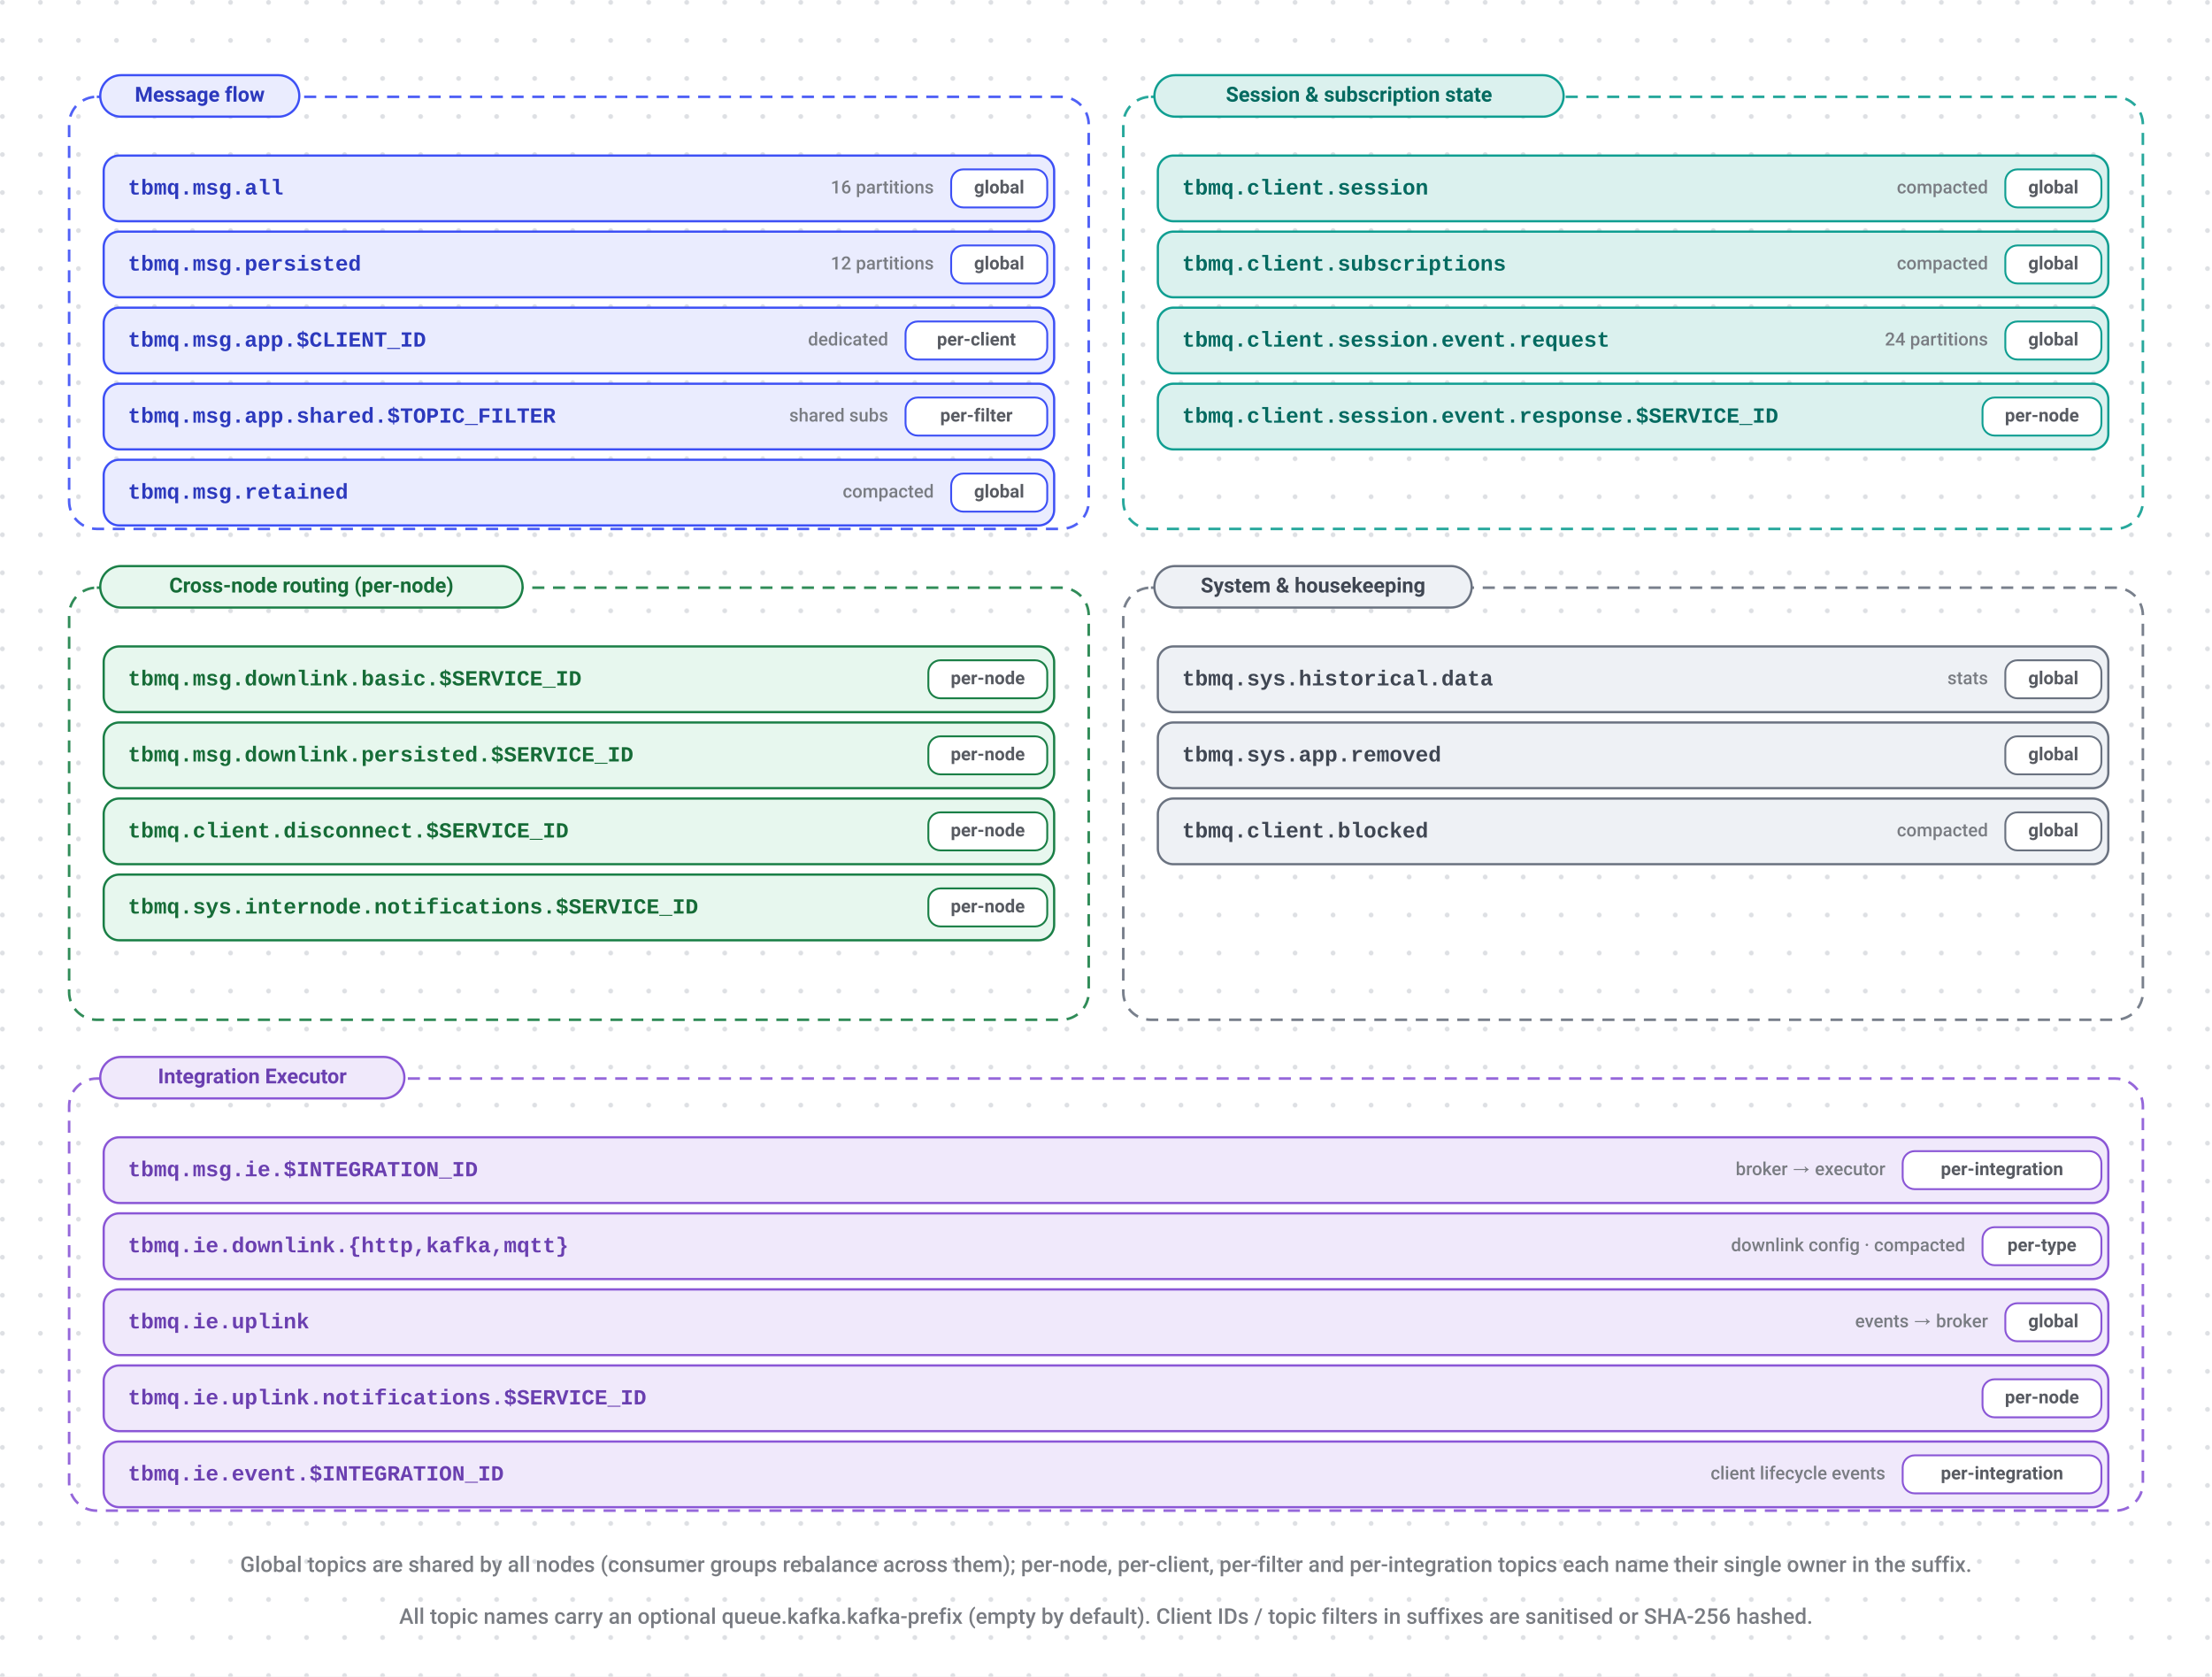
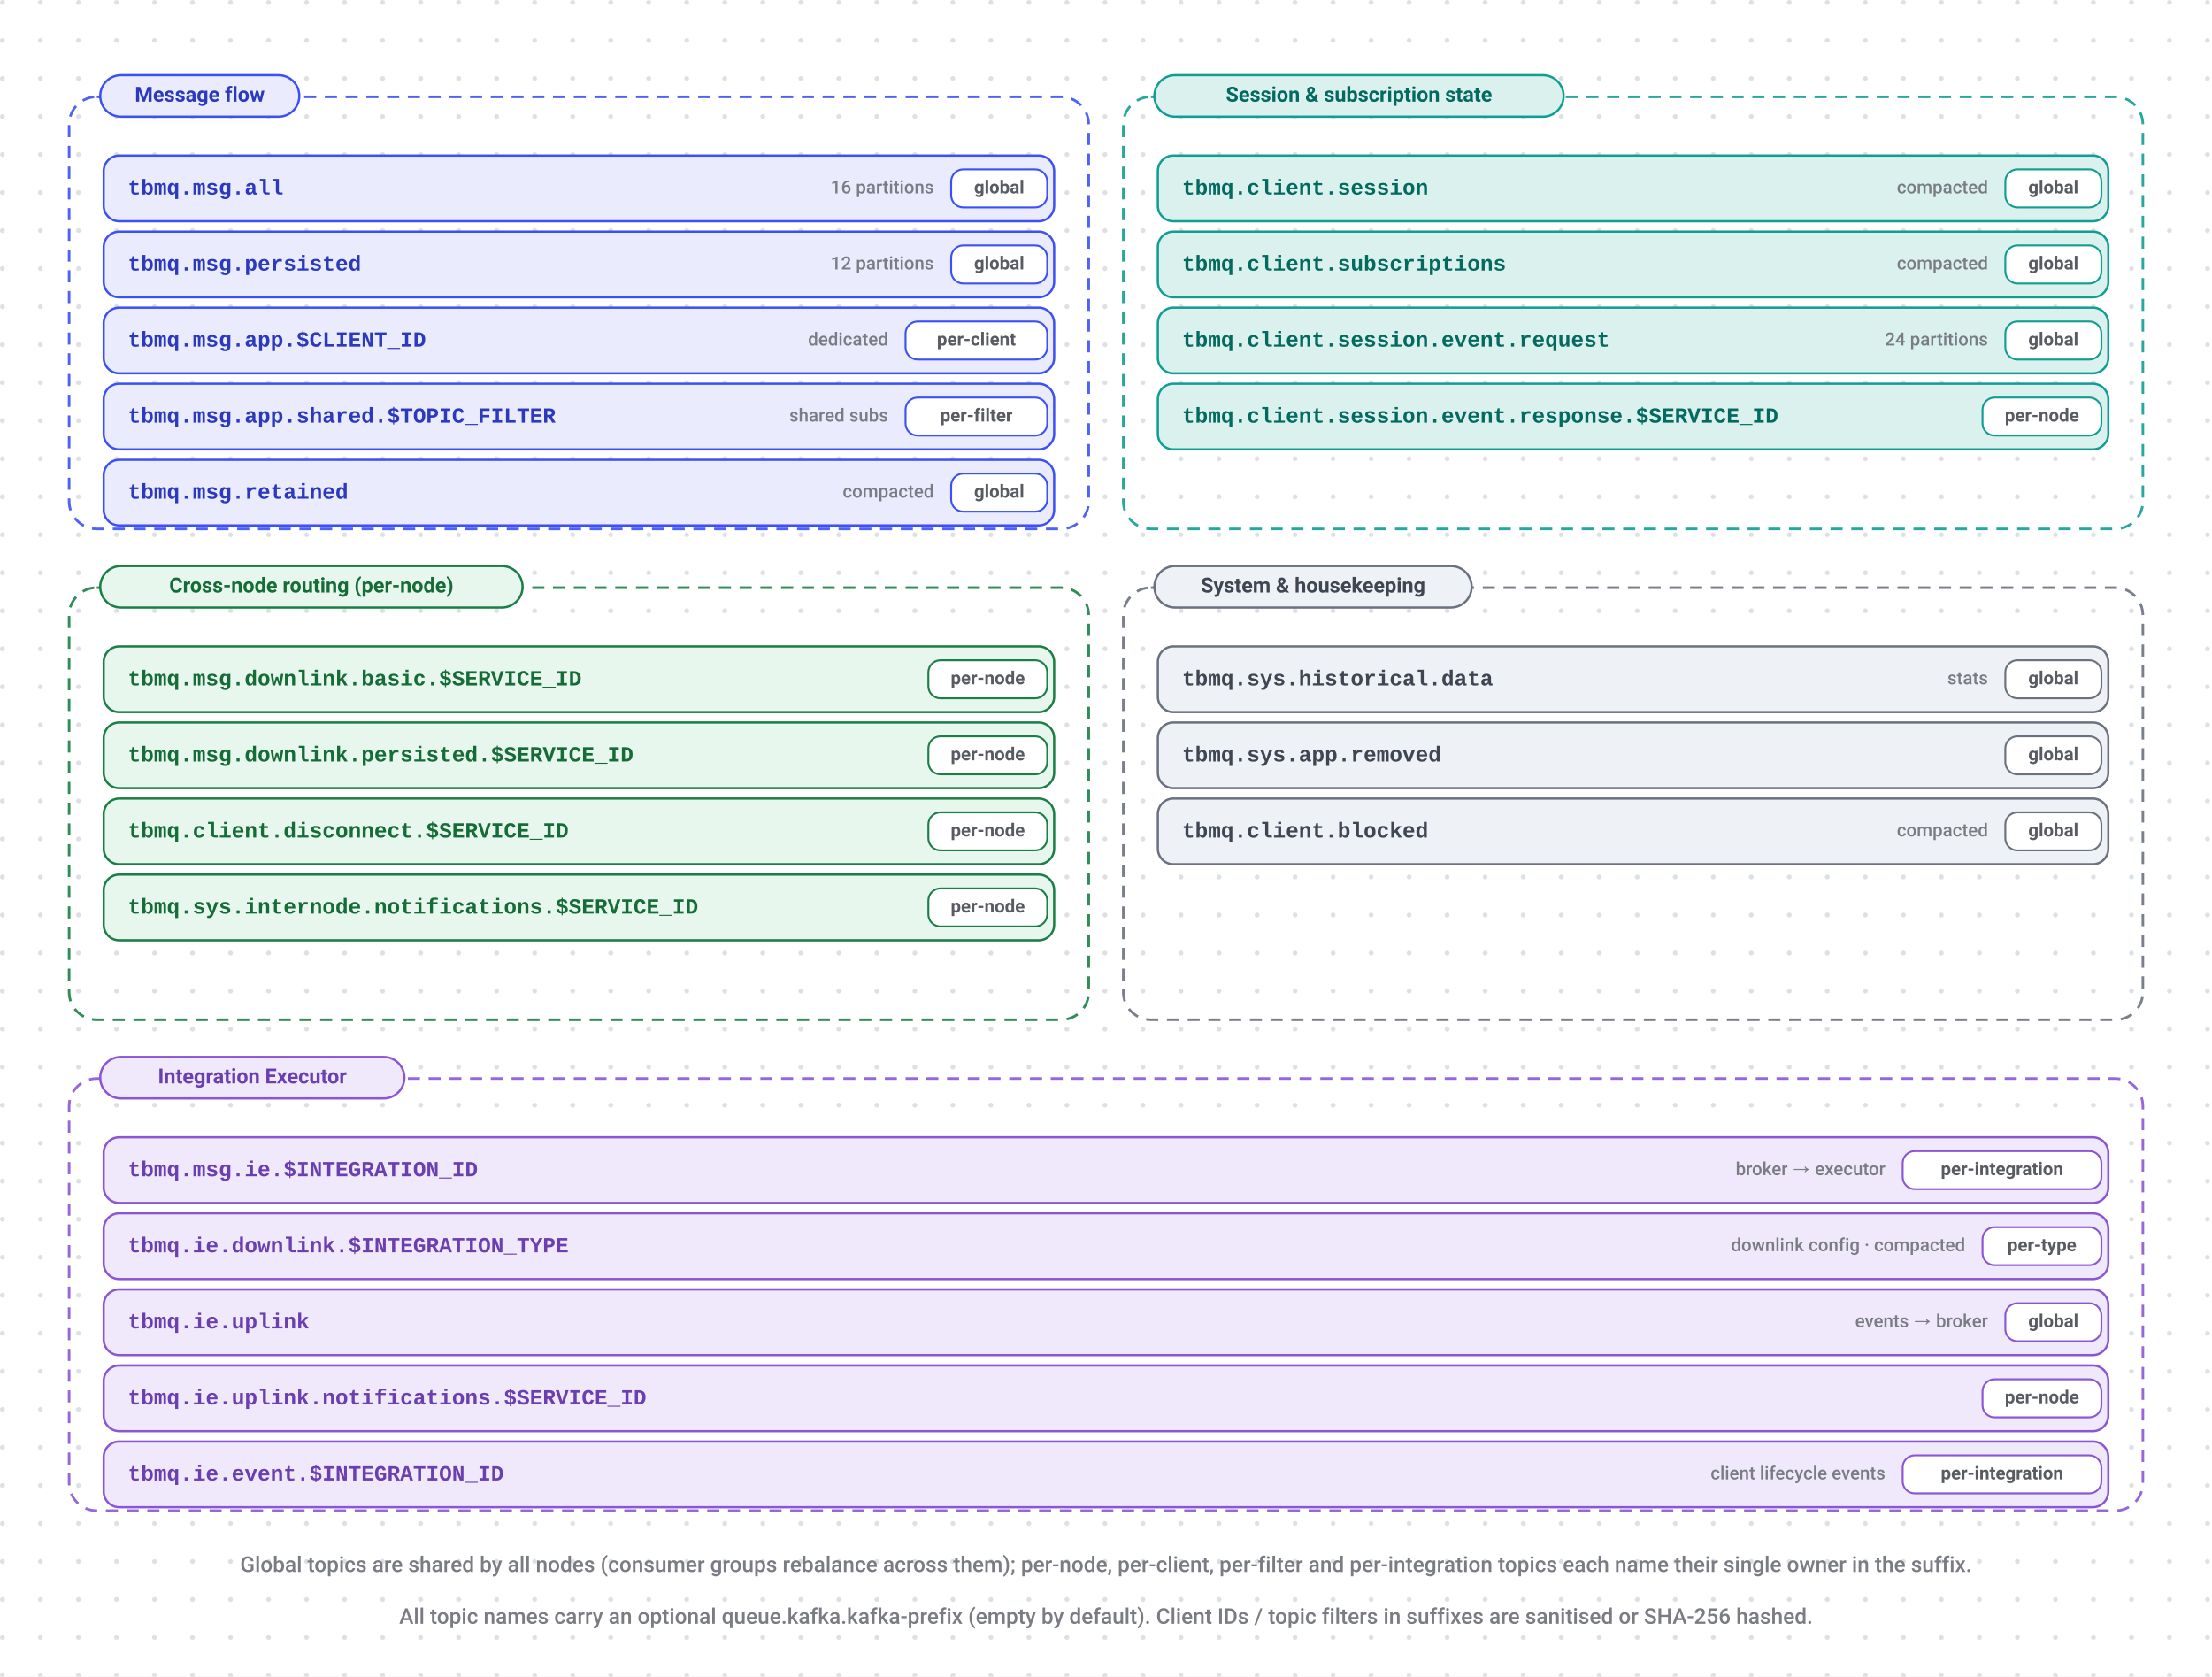
<svg xmlns="http://www.w3.org/2000/svg" viewBox="0 0 1280 970" width="1280" height="970" font-family="system-ui, -apple-system, 'Segoe UI', Roboto, Helvetica, Arial, sans-serif">
  <defs>
    <pattern id="dots" width="22" height="22" patternUnits="userSpaceOnUse">
      <circle cx="1.4" cy="1.4" r="1.4" fill="#c3c7cd" opacity="0.55" />
    </pattern>
  </defs>
  <rect x="0" y="0" width="1280" height="970" fill="#ffffff" />
  <rect x="0" y="0" width="1280" height="970" fill="url(#dots)" />
  <rect x="40" y="56" width="590" height="250" rx="16" fill="none" stroke="#3d50f5" stroke-width="1.5" stroke-dasharray="7 5" opacity="0.9" />
  <rect x="58" y="43.5" width="115.2" height="24" rx="12" fill="#eaecfe" stroke="#3d50f5" stroke-width="1.3" />
  <text x="115.6" y="55.5" font-family="system-ui, -apple-system, 'Segoe UI', Roboto, Helvetica, Arial, sans-serif" font-size="12" font-weight="700" fill="#2c39bd" text-anchor="middle" opacity="1" dominant-baseline="middle">Message flow</text>
  <rect x="60" y="90" width="550" height="38" rx="9" fill="#eaecfe" stroke="#3d50f5" stroke-width="1.3" />
  <text x="74" y="109" font-family="ui-monospace, SFMono-Regular, Menlo, Consolas, 'Liberation Mono', 'Courier New', monospace" font-size="12.5" font-weight="600" fill="#2c39bd" text-anchor="start" opacity="1" dominant-baseline="middle">tbmq.msg.all</text>
  <rect x="550.4" y="98" width="55.6" height="22" rx="7" fill="#ffffff" stroke="#3d50f5" stroke-width="1.1" />
  <text x="578.2" y="109" font-family="system-ui, -apple-system, 'Segoe UI', Roboto, Helvetica, Arial, sans-serif" font-size="10.5" font-weight="600" fill="#585b62" text-anchor="middle" opacity="1" dominant-baseline="middle">global</text>
  <text x="540.4" y="109" font-family="system-ui, -apple-system, 'Segoe UI', Roboto, Helvetica, Arial, sans-serif" font-size="10.5" font-weight="500" fill="#797c82" text-anchor="end" opacity="1" dominant-baseline="middle">16 partitions</text>
  <rect x="60" y="134" width="550" height="38" rx="9" fill="#eaecfe" stroke="#3d50f5" stroke-width="1.3" />
  <text x="74" y="153" font-family="ui-monospace, SFMono-Regular, Menlo, Consolas, 'Liberation Mono', 'Courier New', monospace" font-size="12.5" font-weight="600" fill="#2c39bd" text-anchor="start" opacity="1" dominant-baseline="middle">tbmq.msg.persisted</text>
  <rect x="550.4" y="142" width="55.6" height="22" rx="7" fill="#ffffff" stroke="#3d50f5" stroke-width="1.1" />
  <text x="578.2" y="153" font-family="system-ui, -apple-system, 'Segoe UI', Roboto, Helvetica, Arial, sans-serif" font-size="10.5" font-weight="600" fill="#585b62" text-anchor="middle" opacity="1" dominant-baseline="middle">global</text>
  <text x="540.4" y="153" font-family="system-ui, -apple-system, 'Segoe UI', Roboto, Helvetica, Arial, sans-serif" font-size="10.5" font-weight="500" fill="#797c82" text-anchor="end" opacity="1" dominant-baseline="middle">12 partitions</text>
  <rect x="60" y="178" width="550" height="38" rx="9" fill="#eaecfe" stroke="#3d50f5" stroke-width="1.3" />
  <text x="74" y="197" font-family="ui-monospace, SFMono-Regular, Menlo, Consolas, 'Liberation Mono', 'Courier New', monospace" font-size="12.5" font-weight="600" fill="#2c39bd" text-anchor="start" opacity="1" dominant-baseline="middle">tbmq.msg.app.$CLIENT_ID</text>
  <rect x="524" y="186" width="82" height="22" rx="7" fill="#ffffff" stroke="#3d50f5" stroke-width="1.1" />
  <text x="565" y="197" font-family="system-ui, -apple-system, 'Segoe UI', Roboto, Helvetica, Arial, sans-serif" font-size="10.5" font-weight="600" fill="#585b62" text-anchor="middle" opacity="1" dominant-baseline="middle">per-client</text>
  <text x="514" y="197" font-family="system-ui, -apple-system, 'Segoe UI', Roboto, Helvetica, Arial, sans-serif" font-size="10.5" font-weight="500" fill="#797c82" text-anchor="end" opacity="1" dominant-baseline="middle">dedicated</text>
  <rect x="60" y="222" width="550" height="38" rx="9" fill="#eaecfe" stroke="#3d50f5" stroke-width="1.3" />
  <text x="74" y="241" font-family="ui-monospace, SFMono-Regular, Menlo, Consolas, 'Liberation Mono', 'Courier New', monospace" font-size="12.5" font-weight="600" fill="#2c39bd" text-anchor="start" opacity="1" dominant-baseline="middle">tbmq.msg.app.shared.$TOPIC_FILTER</text>
  <rect x="524" y="230" width="82" height="22" rx="7" fill="#ffffff" stroke="#3d50f5" stroke-width="1.1" />
  <text x="565" y="241" font-family="system-ui, -apple-system, 'Segoe UI', Roboto, Helvetica, Arial, sans-serif" font-size="10.5" font-weight="600" fill="#585b62" text-anchor="middle" opacity="1" dominant-baseline="middle">per-filter</text>
  <text x="514" y="241" font-family="system-ui, -apple-system, 'Segoe UI', Roboto, Helvetica, Arial, sans-serif" font-size="10.5" font-weight="500" fill="#797c82" text-anchor="end" opacity="1" dominant-baseline="middle">shared subs</text>
  <rect x="60" y="266" width="550" height="38" rx="9" fill="#eaecfe" stroke="#3d50f5" stroke-width="1.3" />
  <text x="74" y="285" font-family="ui-monospace, SFMono-Regular, Menlo, Consolas, 'Liberation Mono', 'Courier New', monospace" font-size="12.5" font-weight="600" fill="#2c39bd" text-anchor="start" opacity="1" dominant-baseline="middle">tbmq.msg.retained</text>
  <rect x="550.4" y="274" width="55.6" height="22" rx="7" fill="#ffffff" stroke="#3d50f5" stroke-width="1.1" />
  <text x="578.2" y="285" font-family="system-ui, -apple-system, 'Segoe UI', Roboto, Helvetica, Arial, sans-serif" font-size="10.5" font-weight="600" fill="#585b62" text-anchor="middle" opacity="1" dominant-baseline="middle">global</text>
  <text x="540.4" y="285" font-family="system-ui, -apple-system, 'Segoe UI', Roboto, Helvetica, Arial, sans-serif" font-size="10.5" font-weight="500" fill="#797c82" text-anchor="end" opacity="1" dominant-baseline="middle">compacted</text>
  <rect x="650" y="56" width="590" height="250" rx="16" fill="none" stroke="#0f9e91" stroke-width="1.5" stroke-dasharray="7 5" opacity="0.9" />
  <rect x="668" y="43.5" width="236.8" height="24" rx="12" fill="#dbf1ee" stroke="#0f9e91" stroke-width="1.3" />
  <text x="786.4" y="55.5" font-family="system-ui, -apple-system, 'Segoe UI', Roboto, Helvetica, Arial, sans-serif" font-size="12" font-weight="700" fill="#046a60" text-anchor="middle" opacity="1" dominant-baseline="middle">Session &amp; subscription state</text>
  <rect x="670" y="90" width="550" height="38" rx="9" fill="#dbf1ee" stroke="#0f9e91" stroke-width="1.3" />
  <text x="684" y="109" font-family="ui-monospace, SFMono-Regular, Menlo, Consolas, 'Liberation Mono', 'Courier New', monospace" font-size="12.5" font-weight="600" fill="#046a60" text-anchor="start" opacity="1" dominant-baseline="middle">tbmq.client.session</text>
  <rect x="1160.4" y="98" width="55.6" height="22" rx="7" fill="#ffffff" stroke="#0f9e91" stroke-width="1.1" />
  <text x="1188.2" y="109" font-family="system-ui, -apple-system, 'Segoe UI', Roboto, Helvetica, Arial, sans-serif" font-size="10.5" font-weight="600" fill="#585b62" text-anchor="middle" opacity="1" dominant-baseline="middle">global</text>
  <text x="1150.4" y="109" font-family="system-ui, -apple-system, 'Segoe UI', Roboto, Helvetica, Arial, sans-serif" font-size="10.5" font-weight="500" fill="#797c82" text-anchor="end" opacity="1" dominant-baseline="middle">compacted</text>
  <rect x="670" y="134" width="550" height="38" rx="9" fill="#dbf1ee" stroke="#0f9e91" stroke-width="1.3" />
  <text x="684" y="153" font-family="ui-monospace, SFMono-Regular, Menlo, Consolas, 'Liberation Mono', 'Courier New', monospace" font-size="12.5" font-weight="600" fill="#046a60" text-anchor="start" opacity="1" dominant-baseline="middle">tbmq.client.subscriptions</text>
  <rect x="1160.4" y="142" width="55.6" height="22" rx="7" fill="#ffffff" stroke="#0f9e91" stroke-width="1.1" />
  <text x="1188.2" y="153" font-family="system-ui, -apple-system, 'Segoe UI', Roboto, Helvetica, Arial, sans-serif" font-size="10.5" font-weight="600" fill="#585b62" text-anchor="middle" opacity="1" dominant-baseline="middle">global</text>
  <text x="1150.4" y="153" font-family="system-ui, -apple-system, 'Segoe UI', Roboto, Helvetica, Arial, sans-serif" font-size="10.5" font-weight="500" fill="#797c82" text-anchor="end" opacity="1" dominant-baseline="middle">compacted</text>
  <rect x="670" y="178" width="550" height="38" rx="9" fill="#dbf1ee" stroke="#0f9e91" stroke-width="1.3" />
  <text x="684" y="197" font-family="ui-monospace, SFMono-Regular, Menlo, Consolas, 'Liberation Mono', 'Courier New', monospace" font-size="12.5" font-weight="600" fill="#046a60" text-anchor="start" opacity="1" dominant-baseline="middle">tbmq.client.session.event.request</text>
  <rect x="1160.4" y="186" width="55.6" height="22" rx="7" fill="#ffffff" stroke="#0f9e91" stroke-width="1.1" />
  <text x="1188.2" y="197" font-family="system-ui, -apple-system, 'Segoe UI', Roboto, Helvetica, Arial, sans-serif" font-size="10.5" font-weight="600" fill="#585b62" text-anchor="middle" opacity="1" dominant-baseline="middle">global</text>
  <text x="1150.4" y="197" font-family="system-ui, -apple-system, 'Segoe UI', Roboto, Helvetica, Arial, sans-serif" font-size="10.5" font-weight="500" fill="#797c82" text-anchor="end" opacity="1" dominant-baseline="middle">24 partitions</text>
  <rect x="670" y="222" width="550" height="38" rx="9" fill="#dbf1ee" stroke="#0f9e91" stroke-width="1.3" />
  <text x="684" y="241" font-family="ui-monospace, SFMono-Regular, Menlo, Consolas, 'Liberation Mono', 'Courier New', monospace" font-size="12.5" font-weight="600" fill="#046a60" text-anchor="start" opacity="1" dominant-baseline="middle">tbmq.client.session.event.response.$SERVICE_ID</text>
  <rect x="1147.2" y="230" width="68.8" height="22" rx="7" fill="#ffffff" stroke="#0f9e91" stroke-width="1.1" />
  <text x="1181.6" y="241" font-family="system-ui, -apple-system, 'Segoe UI', Roboto, Helvetica, Arial, sans-serif" font-size="10.5" font-weight="600" fill="#585b62" text-anchor="middle" opacity="1" dominant-baseline="middle">per-node</text>
  <rect x="40" y="340" width="590" height="250" rx="16" fill="none" stroke="#1a7f46" stroke-width="1.5" stroke-dasharray="7 5" opacity="0.9" />
  <rect x="58" y="327.5" width="244.4" height="24" rx="12" fill="#e7f7ee" stroke="#1a7f46" stroke-width="1.3" />
  <text x="180.2" y="339.5" font-family="system-ui, -apple-system, 'Segoe UI', Roboto, Helvetica, Arial, sans-serif" font-size="12" font-weight="700" fill="#166c37" text-anchor="middle" opacity="1" dominant-baseline="middle">Cross-node routing (per-node)</text>
  <rect x="60" y="374" width="550" height="38" rx="9" fill="#e7f7ee" stroke="#1a7f46" stroke-width="1.3" />
  <text x="74" y="393" font-family="ui-monospace, SFMono-Regular, Menlo, Consolas, 'Liberation Mono', 'Courier New', monospace" font-size="12.5" font-weight="600" fill="#166c37" text-anchor="start" opacity="1" dominant-baseline="middle">tbmq.msg.downlink.basic.$SERVICE_ID</text>
  <rect x="537.2" y="382" width="68.8" height="22" rx="7" fill="#ffffff" stroke="#1a7f46" stroke-width="1.1" />
  <text x="571.6" y="393" font-family="system-ui, -apple-system, 'Segoe UI', Roboto, Helvetica, Arial, sans-serif" font-size="10.5" font-weight="600" fill="#585b62" text-anchor="middle" opacity="1" dominant-baseline="middle">per-node</text>
  <rect x="60" y="418" width="550" height="38" rx="9" fill="#e7f7ee" stroke="#1a7f46" stroke-width="1.3" />
  <text x="74" y="437" font-family="ui-monospace, SFMono-Regular, Menlo, Consolas, 'Liberation Mono', 'Courier New', monospace" font-size="12.5" font-weight="600" fill="#166c37" text-anchor="start" opacity="1" dominant-baseline="middle">tbmq.msg.downlink.persisted.$SERVICE_ID</text>
  <rect x="537.2" y="426" width="68.8" height="22" rx="7" fill="#ffffff" stroke="#1a7f46" stroke-width="1.1" />
  <text x="571.6" y="437" font-family="system-ui, -apple-system, 'Segoe UI', Roboto, Helvetica, Arial, sans-serif" font-size="10.5" font-weight="600" fill="#585b62" text-anchor="middle" opacity="1" dominant-baseline="middle">per-node</text>
  <rect x="60" y="462" width="550" height="38" rx="9" fill="#e7f7ee" stroke="#1a7f46" stroke-width="1.3" />
  <text x="74" y="481" font-family="ui-monospace, SFMono-Regular, Menlo, Consolas, 'Liberation Mono', 'Courier New', monospace" font-size="12.5" font-weight="600" fill="#166c37" text-anchor="start" opacity="1" dominant-baseline="middle">tbmq.client.disconnect.$SERVICE_ID</text>
  <rect x="537.2" y="470" width="68.8" height="22" rx="7" fill="#ffffff" stroke="#1a7f46" stroke-width="1.1" />
  <text x="571.6" y="481" font-family="system-ui, -apple-system, 'Segoe UI', Roboto, Helvetica, Arial, sans-serif" font-size="10.5" font-weight="600" fill="#585b62" text-anchor="middle" opacity="1" dominant-baseline="middle">per-node</text>
  <rect x="60" y="506" width="550" height="38" rx="9" fill="#e7f7ee" stroke="#1a7f46" stroke-width="1.3" />
  <text x="74" y="525" font-family="ui-monospace, SFMono-Regular, Menlo, Consolas, 'Liberation Mono', 'Courier New', monospace" font-size="12.5" font-weight="600" fill="#166c37" text-anchor="start" opacity="1" dominant-baseline="middle">tbmq.sys.internode.notifications.$SERVICE_ID</text>
  <rect x="537.2" y="514" width="68.8" height="22" rx="7" fill="#ffffff" stroke="#1a7f46" stroke-width="1.1" />
  <text x="571.6" y="525" font-family="system-ui, -apple-system, 'Segoe UI', Roboto, Helvetica, Arial, sans-serif" font-size="10.5" font-weight="600" fill="#585b62" text-anchor="middle" opacity="1" dominant-baseline="middle">per-node</text>
  <rect x="650" y="340" width="590" height="250" rx="16" fill="none" stroke="#6a7280" stroke-width="1.5" stroke-dasharray="7 5" opacity="0.9" />
  <rect x="668" y="327.5" width="183.6" height="24" rx="12" fill="#eef1f5" stroke="#6a7280" stroke-width="1.3" />
  <text x="759.8" y="339.5" font-family="system-ui, -apple-system, 'Segoe UI', Roboto, Helvetica, Arial, sans-serif" font-size="12" font-weight="700" fill="#3f4652" text-anchor="middle" opacity="1" dominant-baseline="middle">System &amp; housekeeping</text>
  <rect x="670" y="374" width="550" height="38" rx="9" fill="#eef1f5" stroke="#6a7280" stroke-width="1.3" />
  <text x="684" y="393" font-family="ui-monospace, SFMono-Regular, Menlo, Consolas, 'Liberation Mono', 'Courier New', monospace" font-size="12.5" font-weight="600" fill="#3f4652" text-anchor="start" opacity="1" dominant-baseline="middle">tbmq.sys.historical.data</text>
  <rect x="1160.4" y="382" width="55.6" height="22" rx="7" fill="#ffffff" stroke="#6a7280" stroke-width="1.1" />
  <text x="1188.2" y="393" font-family="system-ui, -apple-system, 'Segoe UI', Roboto, Helvetica, Arial, sans-serif" font-size="10.5" font-weight="600" fill="#585b62" text-anchor="middle" opacity="1" dominant-baseline="middle">global</text>
  <text x="1150.4" y="393" font-family="system-ui, -apple-system, 'Segoe UI', Roboto, Helvetica, Arial, sans-serif" font-size="10.5" font-weight="500" fill="#797c82" text-anchor="end" opacity="1" dominant-baseline="middle">stats</text>
  <rect x="670" y="418" width="550" height="38" rx="9" fill="#eef1f5" stroke="#6a7280" stroke-width="1.3" />
  <text x="684" y="437" font-family="ui-monospace, SFMono-Regular, Menlo, Consolas, 'Liberation Mono', 'Courier New', monospace" font-size="12.5" font-weight="600" fill="#3f4652" text-anchor="start" opacity="1" dominant-baseline="middle">tbmq.sys.app.removed</text>
  <rect x="1160.4" y="426" width="55.6" height="22" rx="7" fill="#ffffff" stroke="#6a7280" stroke-width="1.1" />
  <text x="1188.2" y="437" font-family="system-ui, -apple-system, 'Segoe UI', Roboto, Helvetica, Arial, sans-serif" font-size="10.5" font-weight="600" fill="#585b62" text-anchor="middle" opacity="1" dominant-baseline="middle">global</text>
  <rect x="670" y="462" width="550" height="38" rx="9" fill="#eef1f5" stroke="#6a7280" stroke-width="1.3" />
  <text x="684" y="481" font-family="ui-monospace, SFMono-Regular, Menlo, Consolas, 'Liberation Mono', 'Courier New', monospace" font-size="12.5" font-weight="600" fill="#3f4652" text-anchor="start" opacity="1" dominant-baseline="middle">tbmq.client.blocked</text>
  <rect x="1160.4" y="470" width="55.6" height="22" rx="7" fill="#ffffff" stroke="#6a7280" stroke-width="1.1" />
  <text x="1188.2" y="481" font-family="system-ui, -apple-system, 'Segoe UI', Roboto, Helvetica, Arial, sans-serif" font-size="10.5" font-weight="600" fill="#585b62" text-anchor="middle" opacity="1" dominant-baseline="middle">global</text>
  <text x="1150.4" y="481" font-family="system-ui, -apple-system, 'Segoe UI', Roboto, Helvetica, Arial, sans-serif" font-size="10.5" font-weight="500" fill="#797c82" text-anchor="end" opacity="1" dominant-baseline="middle">compacted</text>
  <rect x="40" y="624" width="1200" height="250" rx="16" fill="none" stroke="#8a56d6" stroke-width="1.5" stroke-dasharray="7 5" opacity="0.9" />
  <rect x="58" y="611.5" width="176" height="24" rx="12" fill="#f0e9fb" stroke="#8a56d6" stroke-width="1.3" />
  <text x="146" y="623.5" font-family="system-ui, -apple-system, 'Segoe UI', Roboto, Helvetica, Arial, sans-serif" font-size="12" font-weight="700" fill="#6a3fb0" text-anchor="middle" opacity="1" dominant-baseline="middle">Integration Executor</text>
  <rect x="60" y="658" width="1160" height="38" rx="9" fill="#f0e9fb" stroke="#8a56d6" stroke-width="1.3" />
  <text x="74" y="677" font-family="ui-monospace, SFMono-Regular, Menlo, Consolas, 'Liberation Mono', 'Courier New', monospace" font-size="12.5" font-weight="600" fill="#6a3fb0" text-anchor="start" opacity="1" dominant-baseline="middle">tbmq.msg.ie.$INTEGRATION_ID</text>
  <rect x="1101" y="666" width="115" height="22" rx="7" fill="#ffffff" stroke="#8a56d6" stroke-width="1.1" />
  <text x="1158.5" y="677" font-family="system-ui, -apple-system, 'Segoe UI', Roboto, Helvetica, Arial, sans-serif" font-size="10.5" font-weight="600" fill="#585b62" text-anchor="middle" opacity="1" dominant-baseline="middle">per-integration</text>
  <text x="1091" y="677" font-family="system-ui, -apple-system, 'Segoe UI', Roboto, Helvetica, Arial, sans-serif" font-size="10.5" font-weight="500" fill="#797c82" text-anchor="end" opacity="1" dominant-baseline="middle">broker → executor</text>
  <rect x="60" y="702" width="1160" height="38" rx="9" fill="#f0e9fb" stroke="#8a56d6" stroke-width="1.3" />
-   <text x="74" y="721" font-family="ui-monospace, SFMono-Regular, Menlo, Consolas, 'Liberation Mono', 'Courier New', monospace" font-size="12.5" font-weight="600" fill="#6a3fb0" text-anchor="start" opacity="1" dominant-baseline="middle">tbmq.ie.downlink.{http,kafka,mqtt}</text>
+   <text x="74" y="721" font-family="ui-monospace, SFMono-Regular, Menlo, Consolas, 'Liberation Mono', 'Courier New', monospace" font-size="12.5" font-weight="600" fill="#6a3fb0" text-anchor="start" opacity="1" dominant-baseline="middle">tbmq.ie.downlink.$INTEGRATION_TYPE</text>
  <rect x="1147.2" y="710" width="68.8" height="22" rx="7" fill="#ffffff" stroke="#8a56d6" stroke-width="1.1" />
  <text x="1181.6" y="721" font-family="system-ui, -apple-system, 'Segoe UI', Roboto, Helvetica, Arial, sans-serif" font-size="10.5" font-weight="600" fill="#585b62" text-anchor="middle" opacity="1" dominant-baseline="middle">per-type</text>
  <text x="1137.2" y="721" font-family="system-ui, -apple-system, 'Segoe UI', Roboto, Helvetica, Arial, sans-serif" font-size="10.5" font-weight="500" fill="#797c82" text-anchor="end" opacity="1" dominant-baseline="middle">downlink config · compacted</text>
  <rect x="60" y="746" width="1160" height="38" rx="9" fill="#f0e9fb" stroke="#8a56d6" stroke-width="1.3" />
  <text x="74" y="765" font-family="ui-monospace, SFMono-Regular, Menlo, Consolas, 'Liberation Mono', 'Courier New', monospace" font-size="12.5" font-weight="600" fill="#6a3fb0" text-anchor="start" opacity="1" dominant-baseline="middle">tbmq.ie.uplink</text>
  <rect x="1160.4" y="754" width="55.6" height="22" rx="7" fill="#ffffff" stroke="#8a56d6" stroke-width="1.1" />
  <text x="1188.2" y="765" font-family="system-ui, -apple-system, 'Segoe UI', Roboto, Helvetica, Arial, sans-serif" font-size="10.5" font-weight="600" fill="#585b62" text-anchor="middle" opacity="1" dominant-baseline="middle">global</text>
  <text x="1150.4" y="765" font-family="system-ui, -apple-system, 'Segoe UI', Roboto, Helvetica, Arial, sans-serif" font-size="10.5" font-weight="500" fill="#797c82" text-anchor="end" opacity="1" dominant-baseline="middle">events → broker</text>
  <rect x="60" y="790" width="1160" height="38" rx="9" fill="#f0e9fb" stroke="#8a56d6" stroke-width="1.3" />
  <text x="74" y="809" font-family="ui-monospace, SFMono-Regular, Menlo, Consolas, 'Liberation Mono', 'Courier New', monospace" font-size="12.5" font-weight="600" fill="#6a3fb0" text-anchor="start" opacity="1" dominant-baseline="middle">tbmq.ie.uplink.notifications.$SERVICE_ID</text>
  <rect x="1147.2" y="798" width="68.8" height="22" rx="7" fill="#ffffff" stroke="#8a56d6" stroke-width="1.1" />
  <text x="1181.6" y="809" font-family="system-ui, -apple-system, 'Segoe UI', Roboto, Helvetica, Arial, sans-serif" font-size="10.5" font-weight="600" fill="#585b62" text-anchor="middle" opacity="1" dominant-baseline="middle">per-node</text>
  <rect x="60" y="834" width="1160" height="38" rx="9" fill="#f0e9fb" stroke="#8a56d6" stroke-width="1.3" />
  <text x="74" y="853" font-family="ui-monospace, SFMono-Regular, Menlo, Consolas, 'Liberation Mono', 'Courier New', monospace" font-size="12.5" font-weight="600" fill="#6a3fb0" text-anchor="start" opacity="1" dominant-baseline="middle">tbmq.ie.event.$INTEGRATION_ID</text>
  <rect x="1101" y="842" width="115" height="22" rx="7" fill="#ffffff" stroke="#8a56d6" stroke-width="1.1" />
  <text x="1158.5" y="853" font-family="system-ui, -apple-system, 'Segoe UI', Roboto, Helvetica, Arial, sans-serif" font-size="10.5" font-weight="600" fill="#585b62" text-anchor="middle" opacity="1" dominant-baseline="middle">per-integration</text>
  <text x="1091" y="853" font-family="system-ui, -apple-system, 'Segoe UI', Roboto, Helvetica, Arial, sans-serif" font-size="10.5" font-weight="500" fill="#797c82" text-anchor="end" opacity="1" dominant-baseline="middle">client lifecycle events</text>
  <text x="640" y="906" font-family="system-ui, -apple-system, 'Segoe UI', Roboto, Helvetica, Arial, sans-serif" font-size="12.5" font-weight="500" fill="#797c82" text-anchor="middle" opacity="1" dominant-baseline="middle">Global topics are shared by all nodes (consumer groups rebalance across them); per-node, per-client, per-filter and per-integration topics each name their single owner in the suffix.</text>
  <text x="640" y="936" font-family="system-ui, -apple-system, 'Segoe UI', Roboto, Helvetica, Arial, sans-serif" font-size="12.5" font-weight="500" fill="#797c82" text-anchor="middle" opacity="1" dominant-baseline="middle">All topic names carry an optional queue.kafka.kafka-prefix (empty by default). Client IDs / topic filters in suffixes are sanitised or SHA-256 hashed.</text>
</svg>
